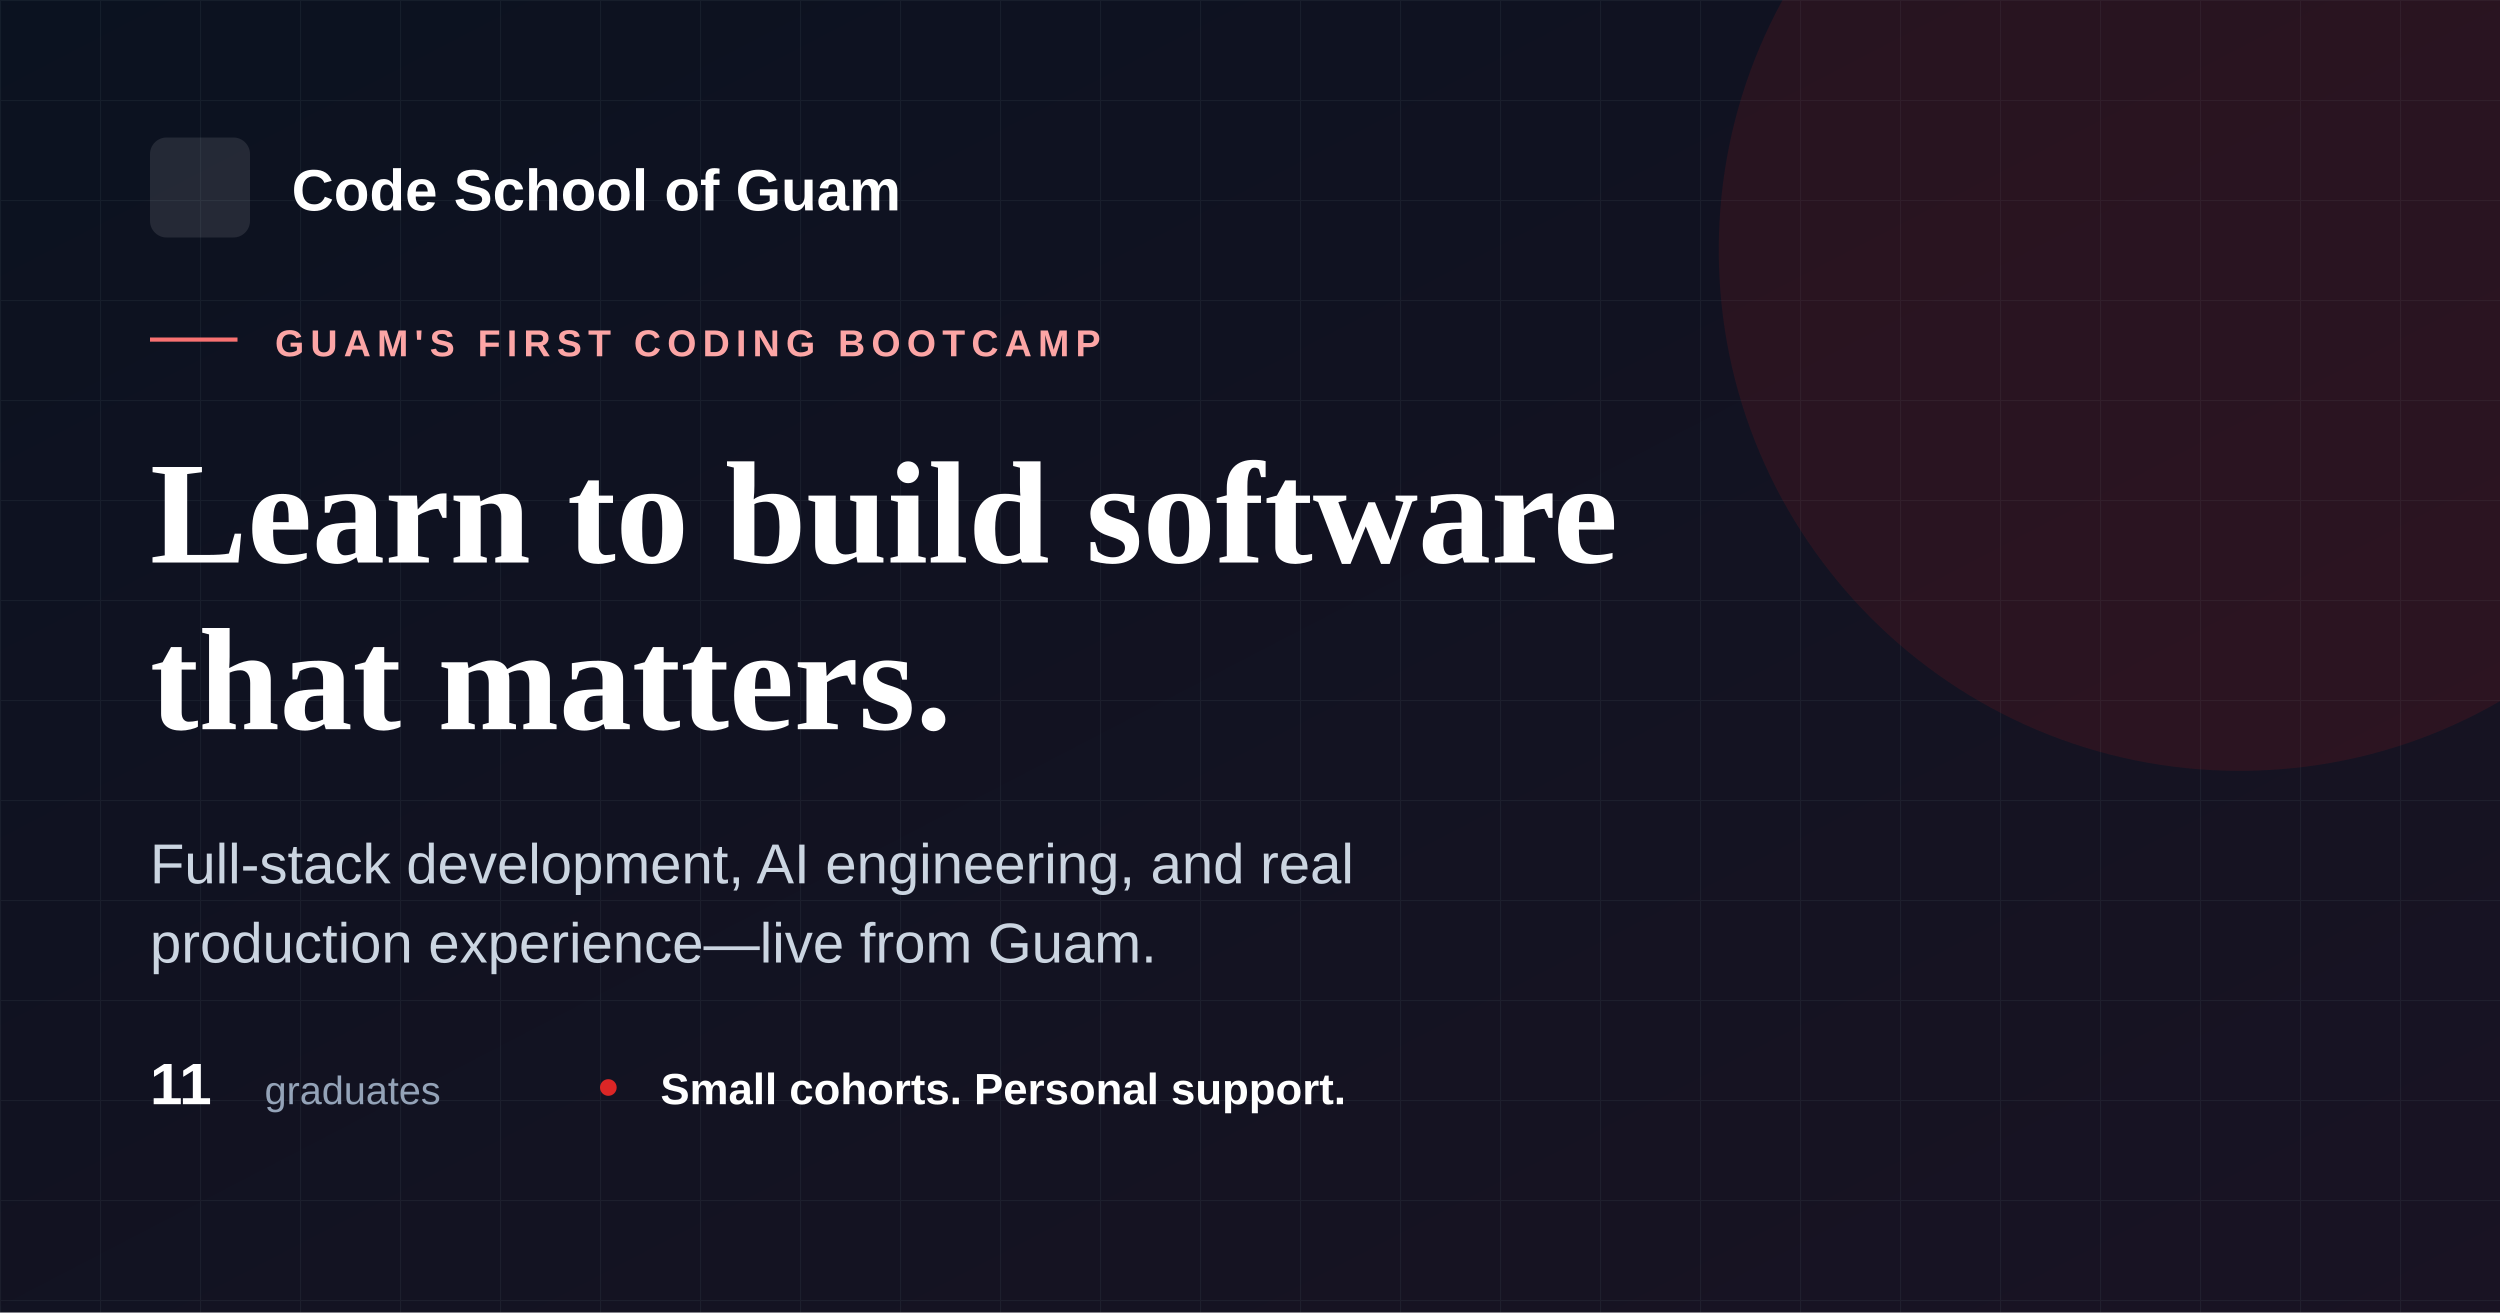
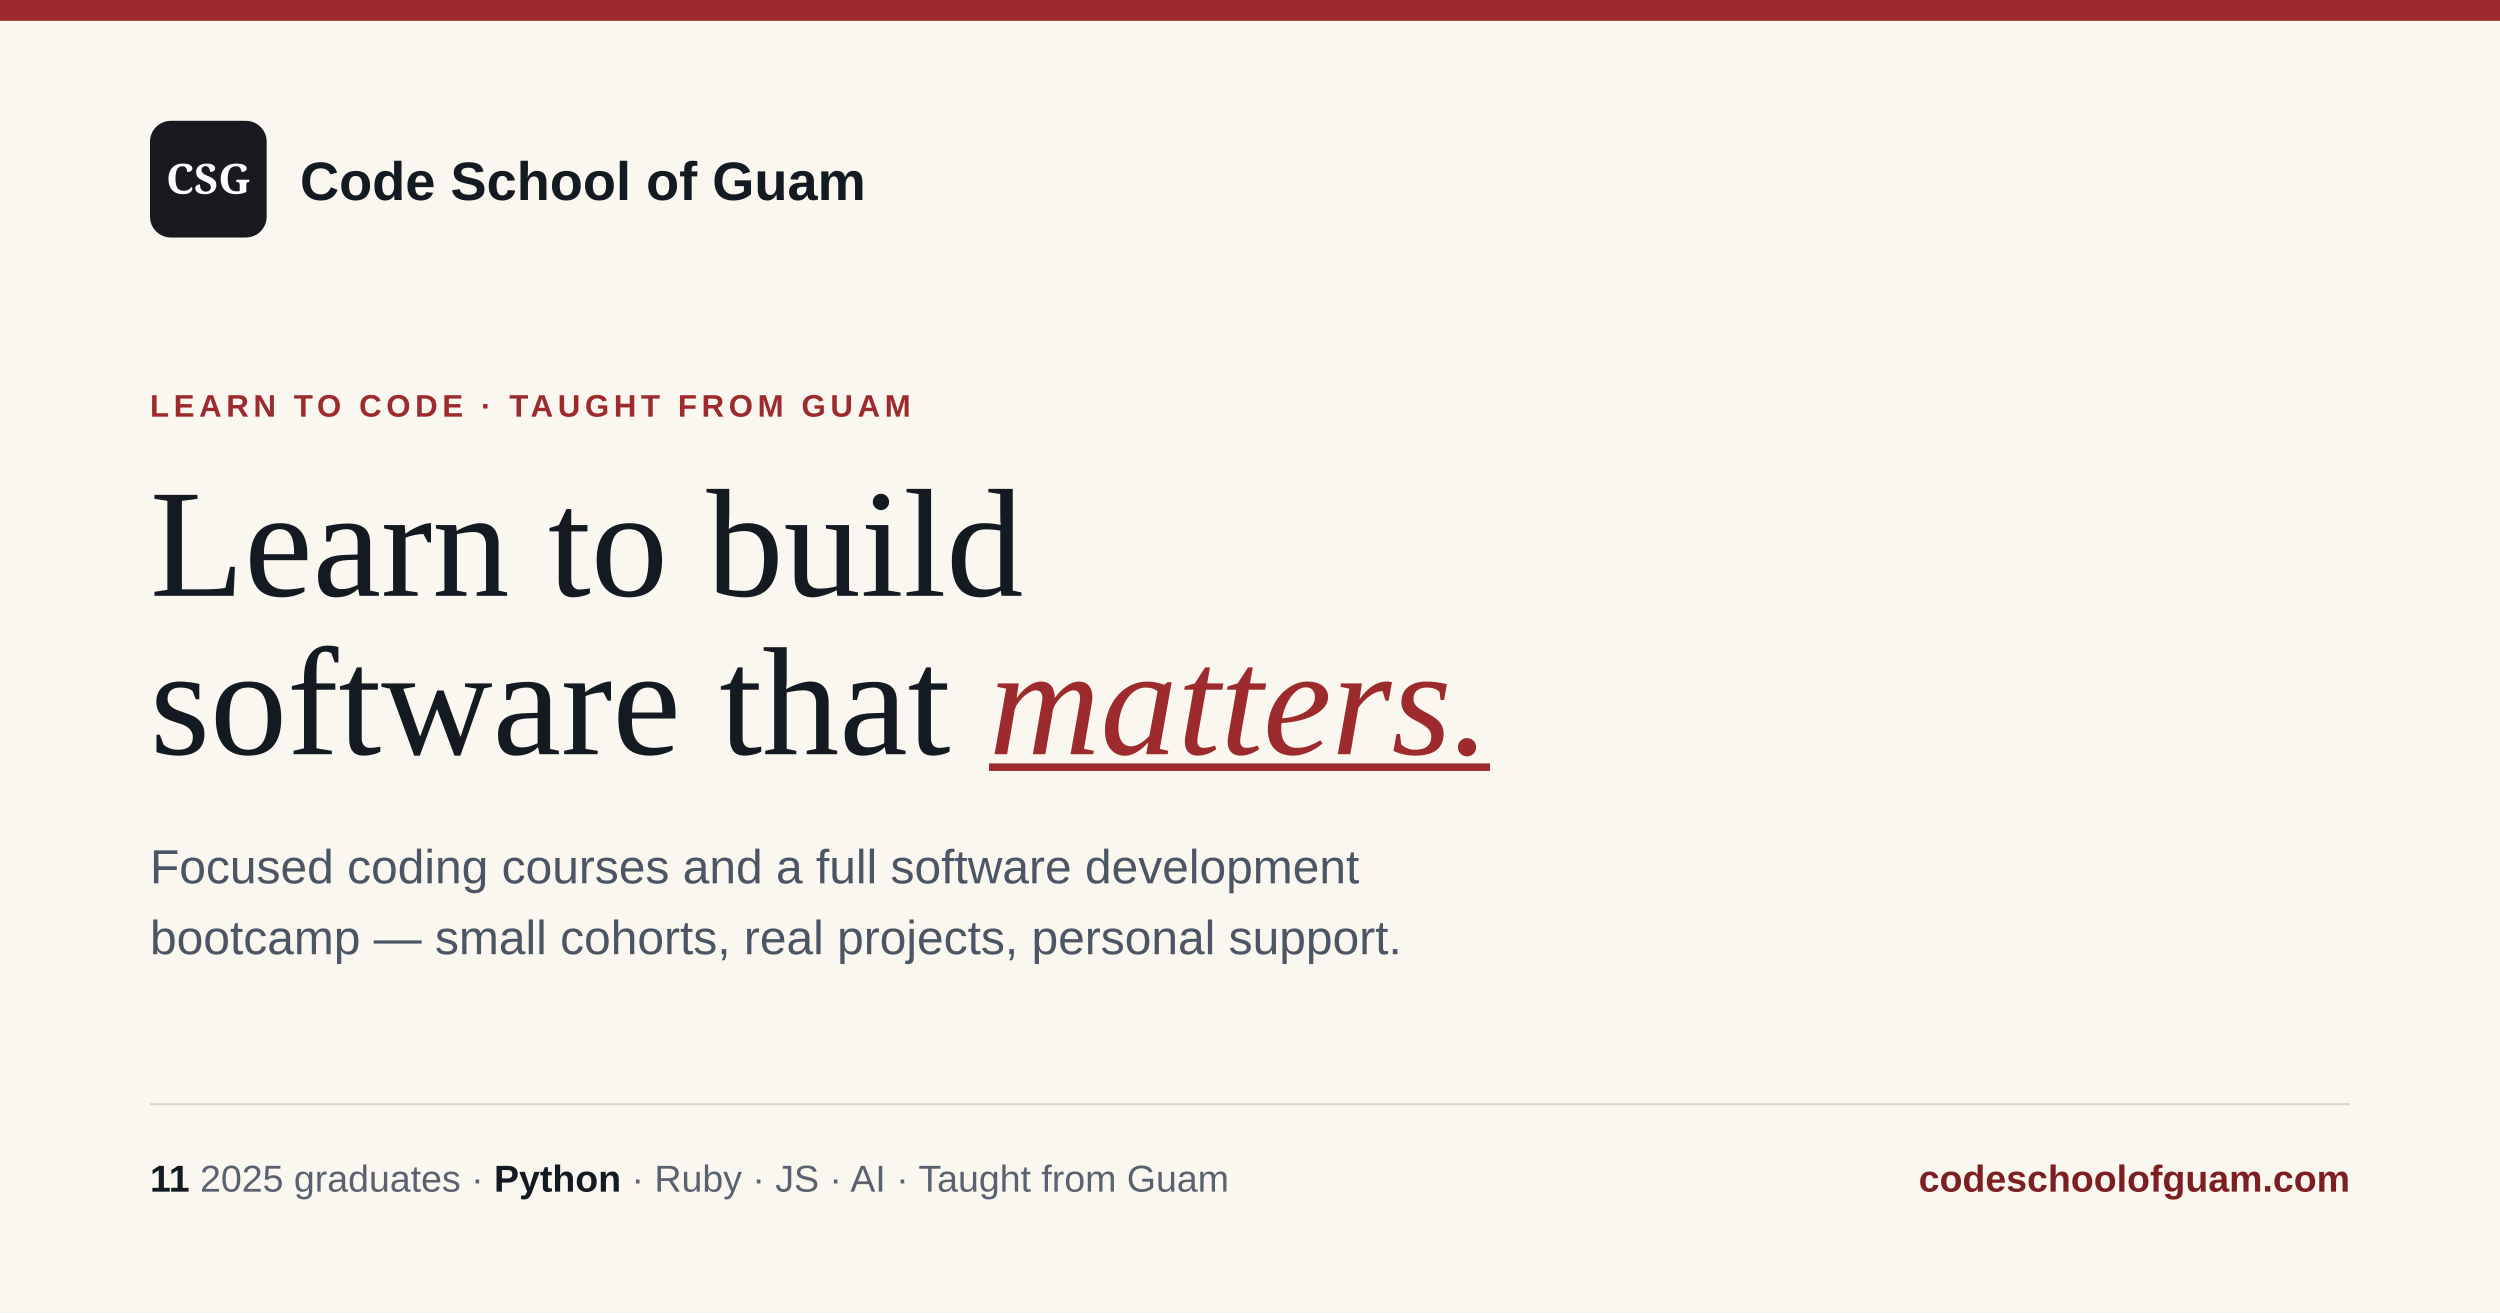
<svg xmlns="http://www.w3.org/2000/svg" width="1200" height="630" viewBox="0 0 1200 630">
-   <defs>
-     <linearGradient id="bg" x1="0" y1="0" x2="1" y2="1">
-       <stop offset="0" stop-color="#0b1220" />
-       <stop offset="1" stop-color="#191323" />
-     </linearGradient>
-     <pattern id="grid" width="48" height="48" patternUnits="userSpaceOnUse">
-       <path d="M48 0H0V48" fill="none" stroke="#94a3b8" stroke-opacity=".08" />
-     </pattern>
-   </defs>
-   <rect width="1200" height="630" fill="url(#bg)" />
-   <rect width="1200" height="630" fill="url(#grid)" />
-   <circle cx="1075" cy="120" r="250" fill="#b91c1c" opacity=".14" />
-   <rect x="72" y="66" width="48" height="48" rx="8" fill="#ffffff" opacity=".1" />
-   <text x="140" y="101" fill="#ffffff" font-family="Arial, Helvetica, sans-serif" font-size="28" font-weight="700">Code School of Guam</text>
-   <rect x="72" y="162" width="42" height="2" fill="#f87171" />
-   <text x="132" y="171" fill="#fca5a5" font-family="Arial, Helvetica, sans-serif" font-size="18" font-weight="700" letter-spacing="3">GUAM'S FIRST CODING BOOTCAMP</text>
-   <text x="72" y="270" fill="#ffffff" font-family="Georgia, Times New Roman, serif" font-size="70" font-weight="700">Learn to build software</text>
-   <text x="72" y="350" fill="#ffffff" font-family="Georgia, Times New Roman, serif" font-size="70" font-weight="700">that matters.</text>
-   <text x="72" y="424" fill="#cbd5e1" font-family="Arial, Helvetica, sans-serif" font-size="27">Full-stack development, AI engineering, and real</text>
-   <text x="72" y="462" fill="#cbd5e1" font-family="Arial, Helvetica, sans-serif" font-size="27">production experience—live from Guam.</text>
-   <g transform="translate(72 530)">
-     <text fill="#ffffff" font-family="Arial, Helvetica, sans-serif" font-size="28" font-weight="700">11</text>
-     <text x="55" fill="#94a3b8" font-family="Arial, Helvetica, sans-serif" font-size="19">graduates</text>
-     <circle cx="220" cy="-8" r="4" fill="#dc2626" />
-     <text x="245" fill="#ffffff" font-family="Arial, Helvetica, sans-serif" font-size="21" font-weight="700">Small cohorts. Personal support.</text>
-   </g>
+   <rect width="1200" height="630" fill="#faf7f0" />
+   <rect width="1200" height="10" fill="#9d2a2c" />
+   <rect x="72" y="58" width="56" height="56" rx="10" fill="#191920" />
+   <text x="100" y="93" text-anchor="middle" fill="#ffffff" font-family="Georgia, serif" font-size="20" font-weight="700">CSG</text>
+   <text x="144" y="96" fill="#141a22" font-family="Manrope, Arial, Helvetica, sans-serif" font-size="26" font-weight="800">Code School of Guam</text>
+   <text x="72" y="200" fill="#9d2a2c" font-family="Manrope, Arial, Helvetica, sans-serif" font-size="15" font-weight="800" letter-spacing="2.2">LEARN TO CODE · TAUGHT FROM GUAM</text>
+   <text x="72" y="286" fill="#141a22" font-family="Newsreader, Georgia, Times New Roman, serif" font-size="74" font-weight="500">Learn to build</text>
+   <text x="72" y="362" fill="#141a22" font-family="Newsreader, Georgia, Times New Roman, serif" font-size="74" font-weight="500">software that <tspan fill="#9d2a2c" font-style="italic" text-decoration="underline">matters.</tspan>
+   </text>
+   <text x="72" y="424" fill="#4b5563" font-family="Manrope, Arial, Helvetica, sans-serif" font-size="23">Focused coding courses and a full software development</text>
+   <text x="72" y="458" fill="#4b5563" font-family="Manrope, Arial, Helvetica, sans-serif" font-size="23">bootcamp — small cohorts, real projects, personal support.</text>
+   <line x1="72" y1="530" x2="1128" y2="530" stroke="#ded7c9" stroke-width="1" />
+   <text x="72" y="572" fill="#5a6270" font-family="Manrope, Arial, Helvetica, sans-serif" font-size="18">
+     <tspan fill="#141a22" font-weight="800">11</tspan> 2025 graduates  ·  <tspan fill="#141a22" font-weight="800">Python</tspan> · Ruby · JS · AI  ·  Taught from Guam</text>
+   <text x="1128" y="572" text-anchor="end" fill="#7d1f22" font-family="Manrope, Arial, Helvetica, sans-serif" font-size="18" font-weight="700">codeschoolofguam.com</text>
</svg>
